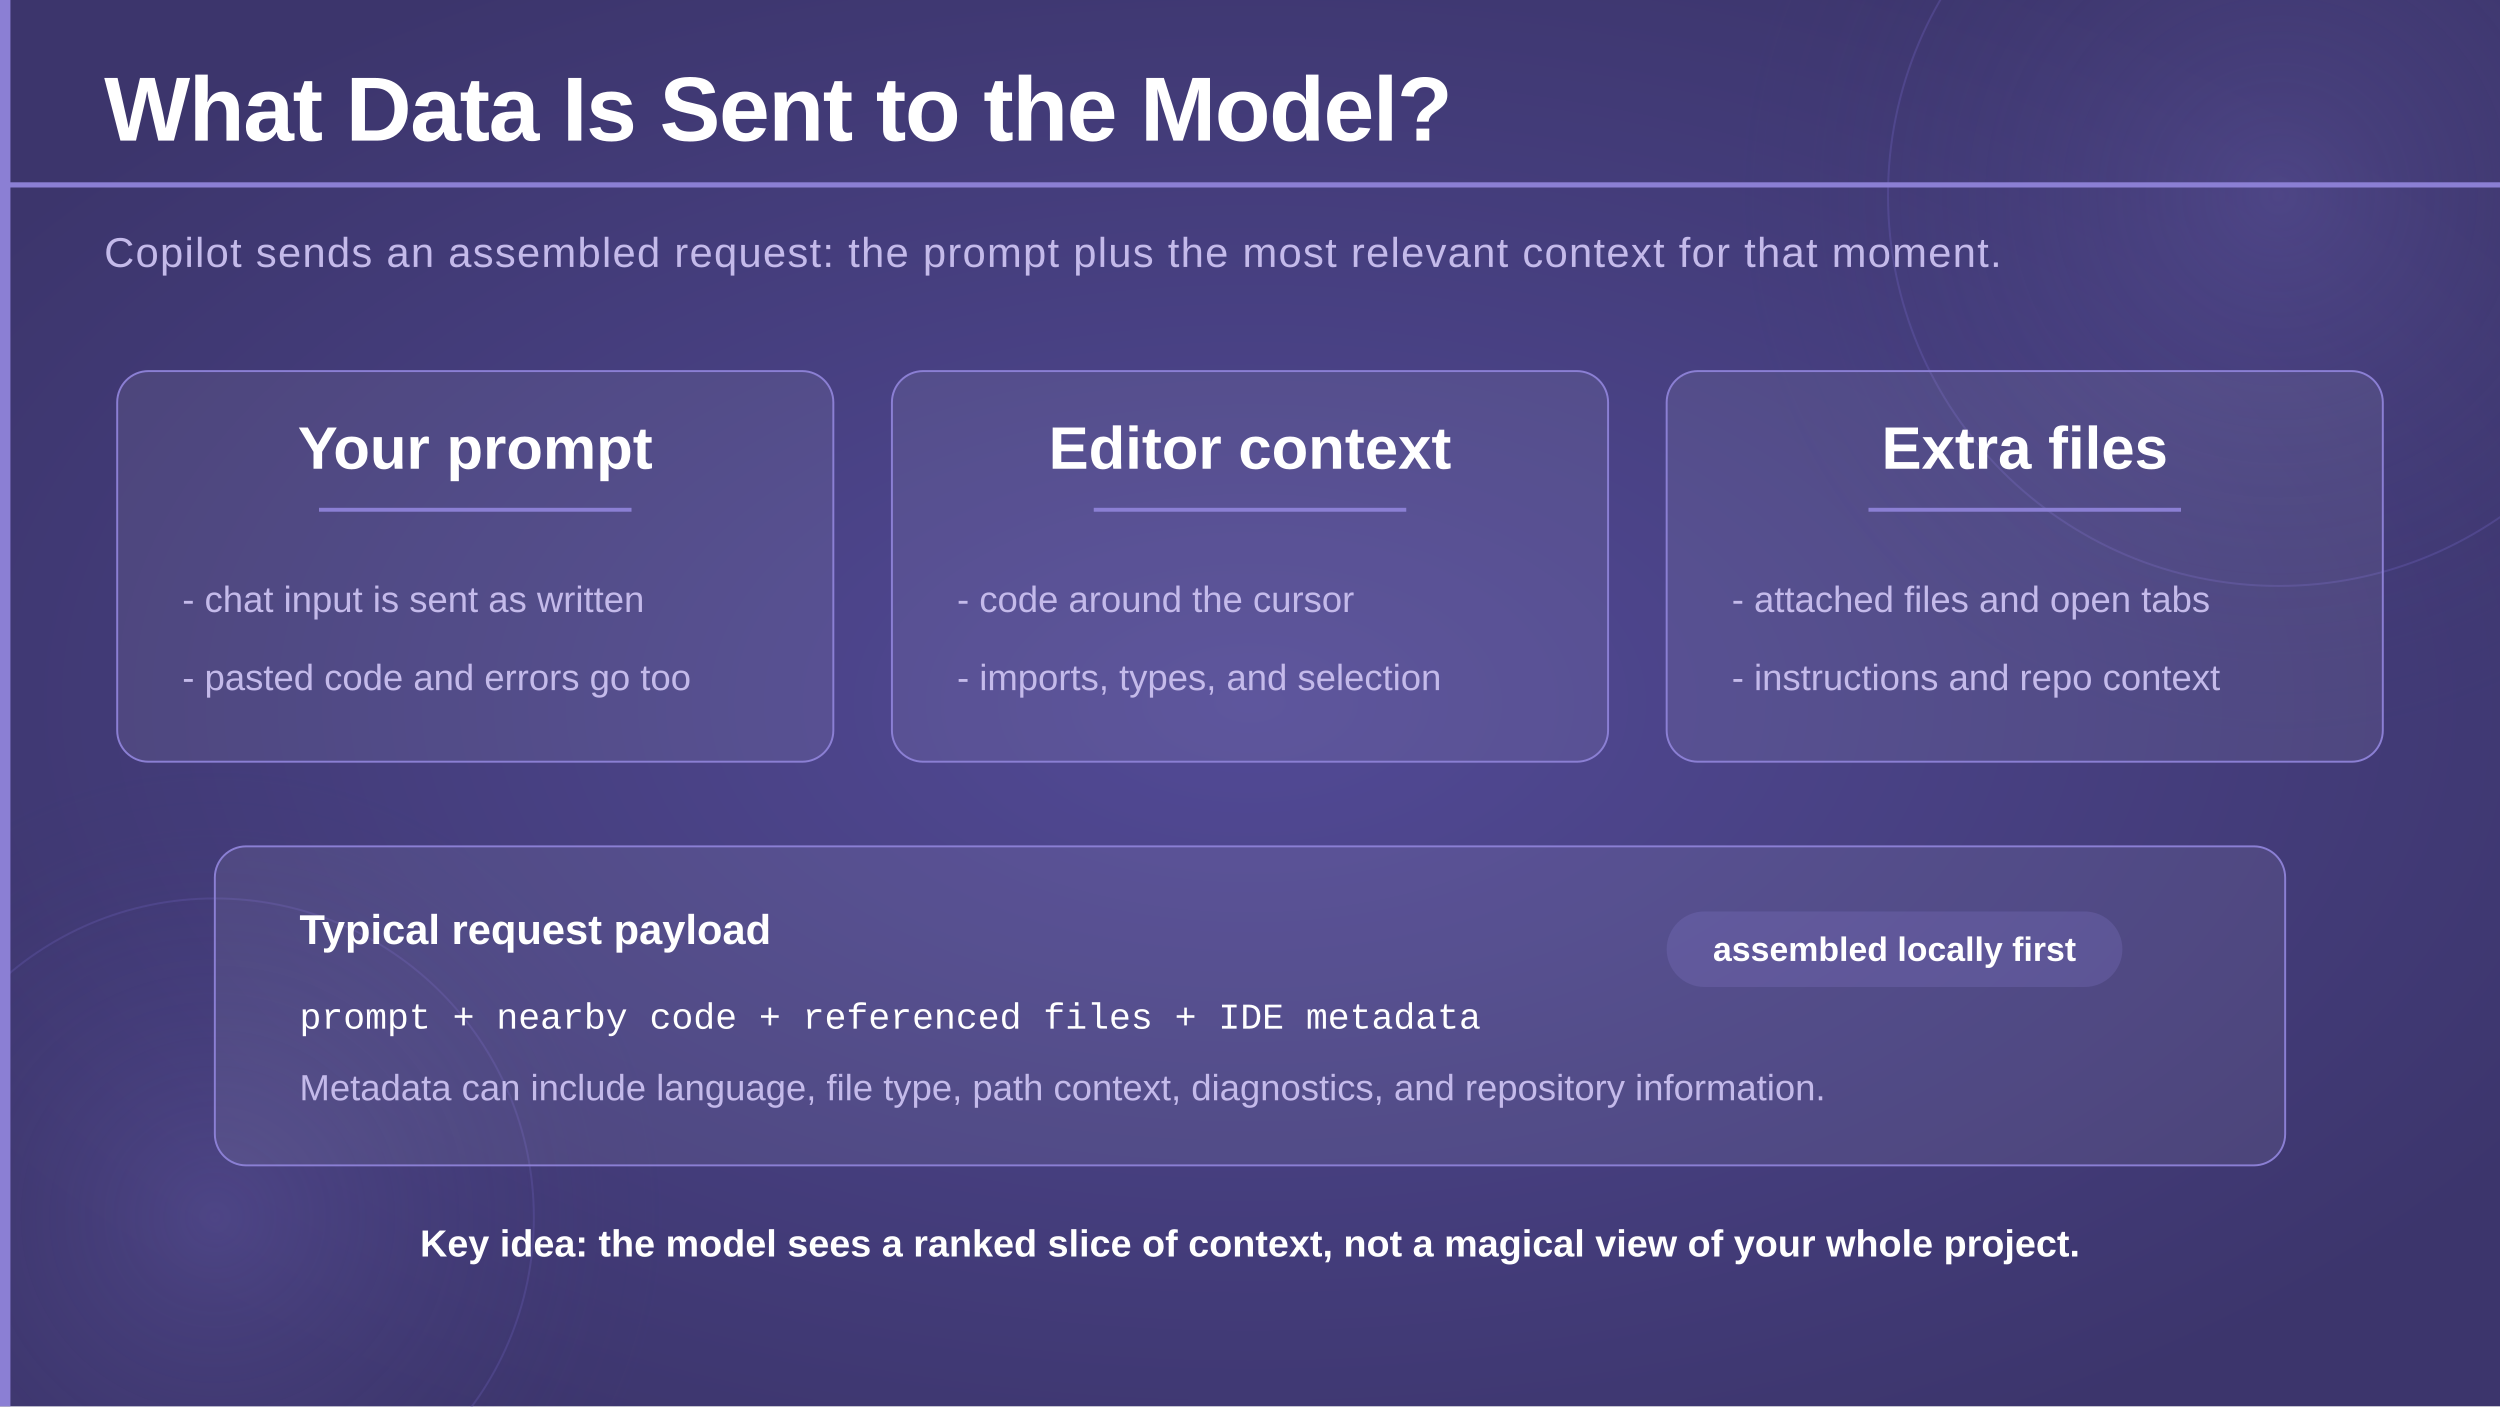
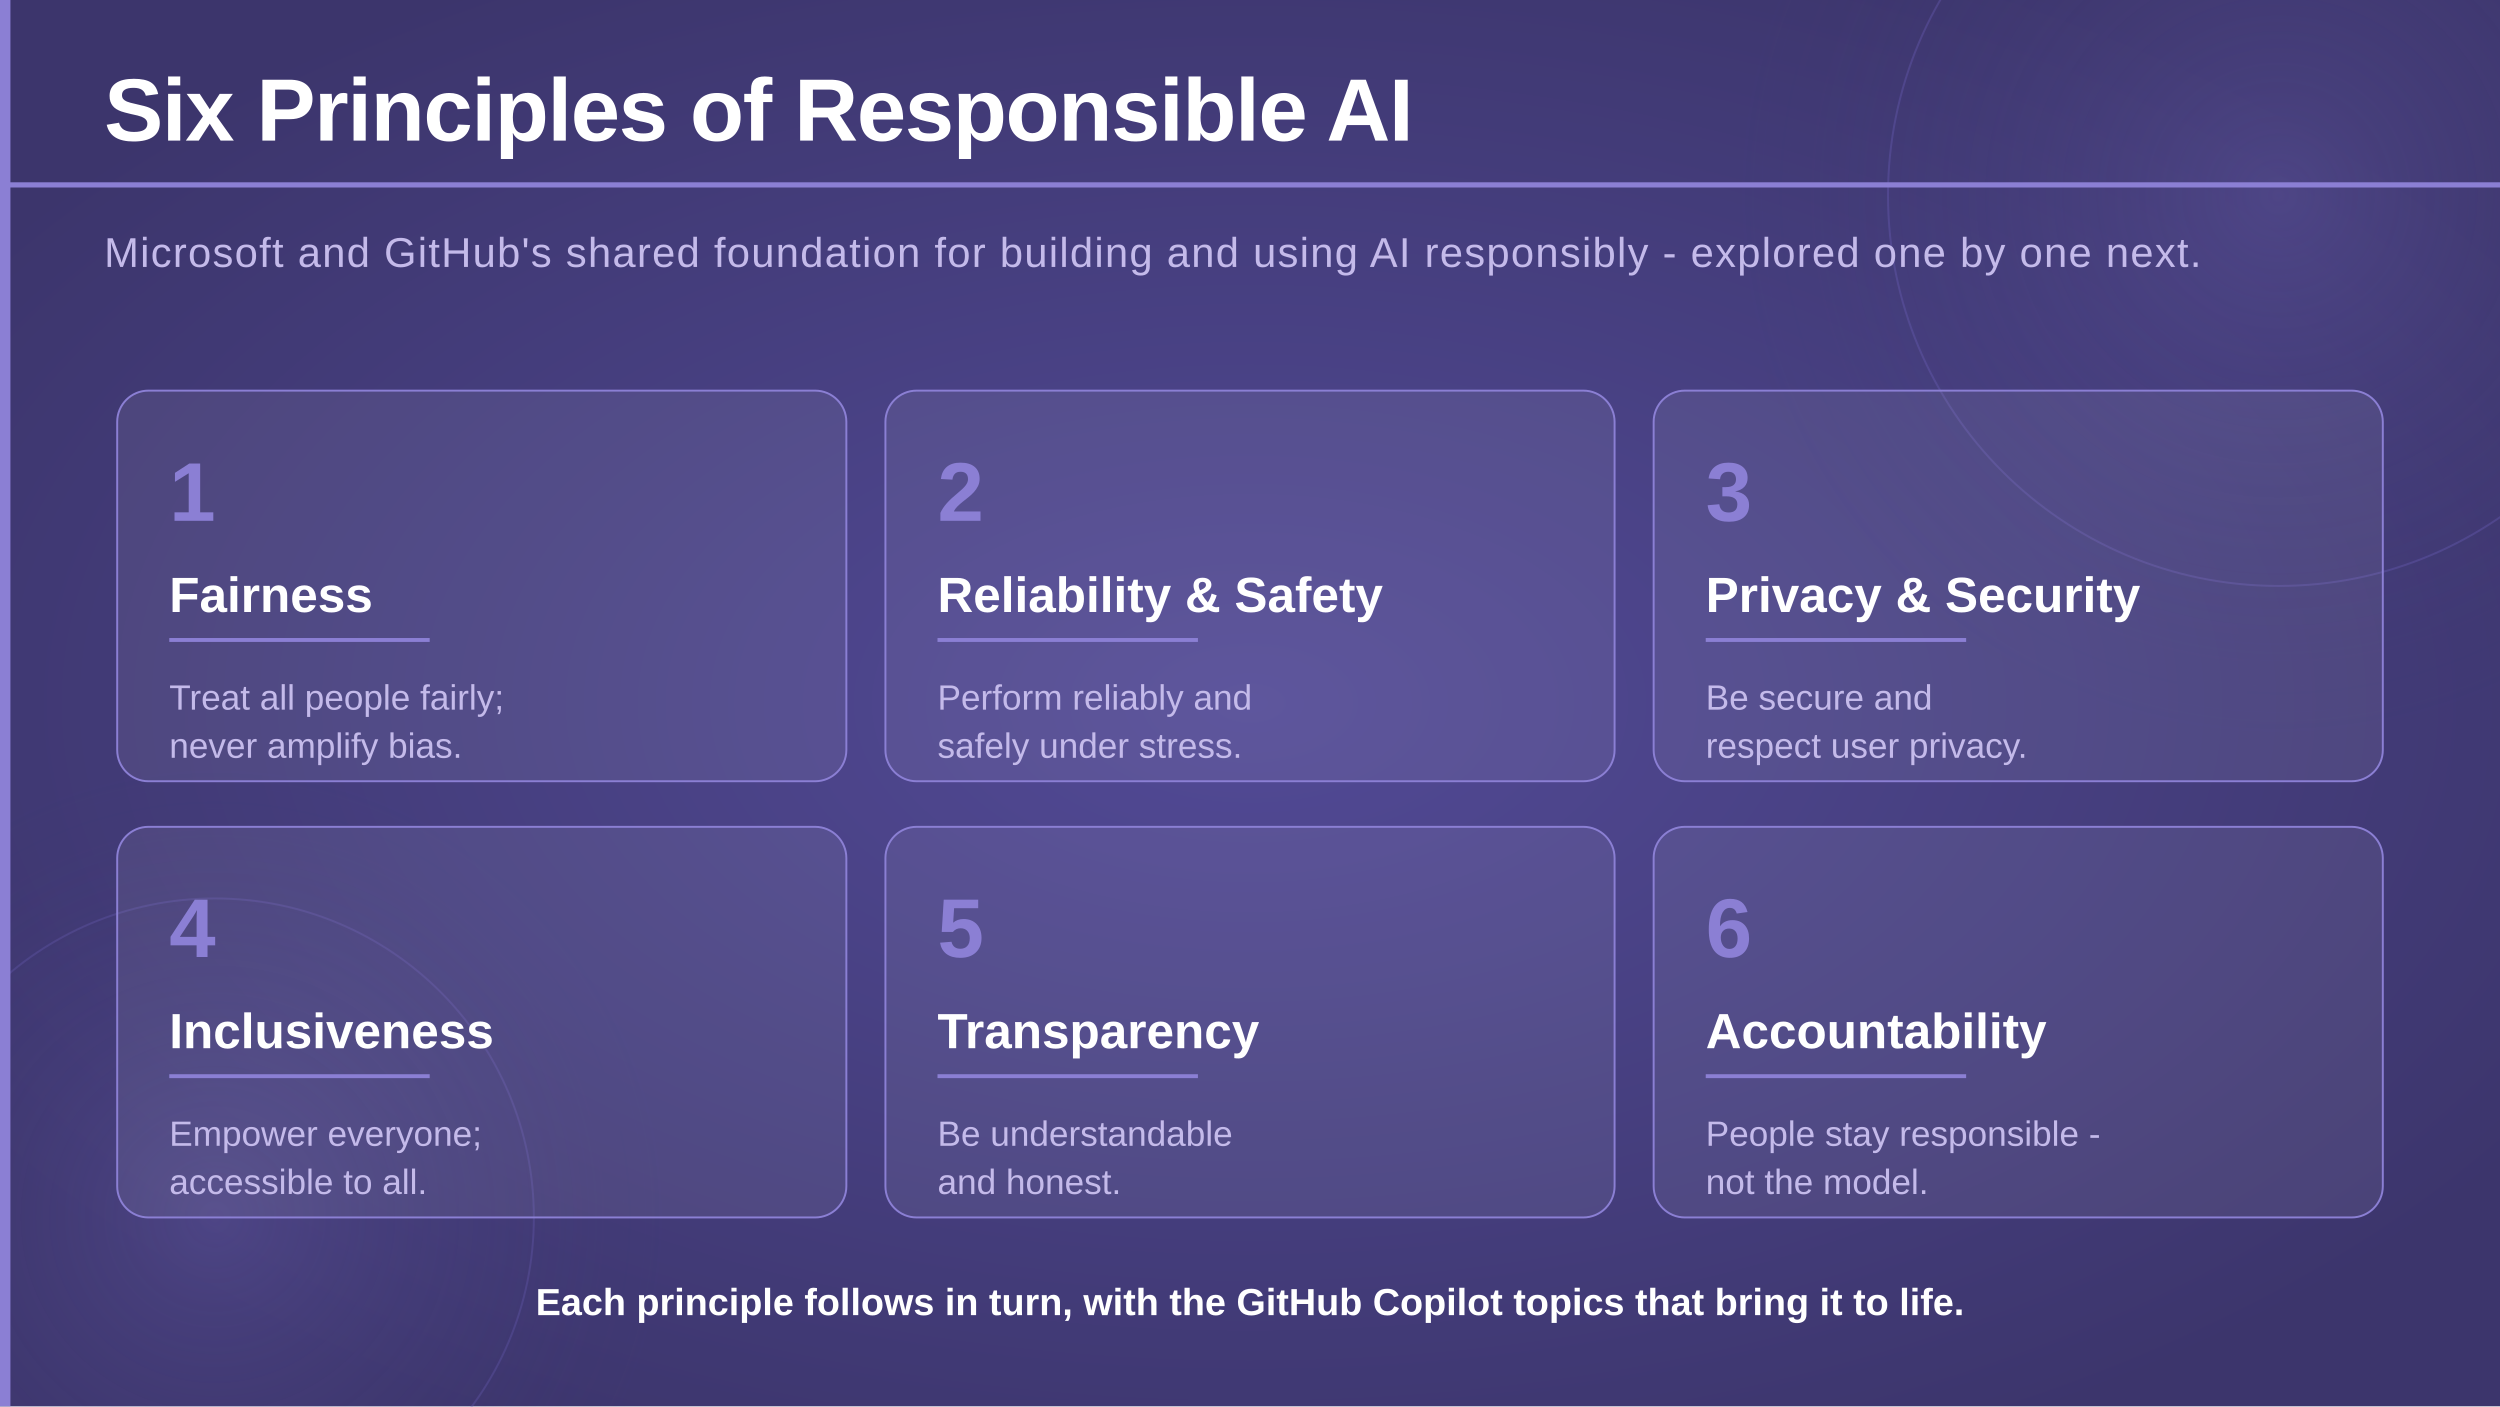
<svg xmlns="http://www.w3.org/2000/svg" viewBox="0 0 1920 1080" width="1920" height="1080">
  <defs>
    <radialGradient id="bgGlow" cx="50%" cy="50%" r="60%">
      <stop offset="0%" stop-color="#524a96" stop-opacity="1" />
      <stop offset="100%" stop-color="#3c356c" stop-opacity="1" />
    </radialGradient>
    <radialGradient id="circleGlow" cx="50%" cy="50%" r="50%">
      <stop offset="0%" stop-color="#7c70c8" stop-opacity="0.25" />
      <stop offset="100%" stop-color="#3c356c" stop-opacity="0" />
    </radialGradient>
  </defs>
  <rect width="1920" height="1080" fill="url(#bgGlow)" />
  <circle cx="1750" cy="150" r="420" fill="url(#circleGlow)" />
  <circle cx="1750" cy="150" r="300" fill="none" stroke="#6a5fb8" stroke-width="1.5" opacity="0.35" />
  <circle cx="165" cy="935" r="350" fill="url(#circleGlow)" />
  <circle cx="165" cy="935" r="245" fill="none" stroke="#6a5fb8" stroke-width="1.5" opacity="0.3" />
  <rect x="0" y="0" width="8" height="1080" fill="#8b7fd4" />
-   <text x="80" y="108" font-family="'Segoe UI', 'Helvetica Neue', Arial, sans-serif" font-size="70" font-weight="700" fill="#ffffff" letter-spacing="-1">What Data Is Sent to the Model?</text>
+   <text x="80" y="108" font-family="'Segoe UI', 'Helvetica Neue', Arial, sans-serif" font-size="68" font-weight="700" fill="#ffffff" letter-spacing="-1">Six Principles of Responsible AI</text>
  <rect x="0" y="140" width="1920" height="4" fill="#8b7fd4" />
  <text x="80" y="205" font-family="'Segoe UI', 'Helvetica Neue', Arial, sans-serif" font-size="32" font-weight="300" fill="#c4baea" letter-spacing="1">
-     Copilot sends an assembled request: the prompt plus the most relevant context for that moment.
+     Microsoft and GitHub's shared foundation for building and using AI responsibly - explored one by one next.
  </text>
-   <rect x="90" y="285" width="550" height="300" rx="24" fill="#ffffff" fill-opacity="0.07" stroke="#8b7fd4" stroke-width="1.5" />
-   <text x="365" y="360" text-anchor="middle" font-family="'Segoe UI', 'Helvetica Neue', Arial, sans-serif" font-size="46" font-weight="700" fill="#ffffff">Your prompt</text>
-   <rect x="245" y="390" width="240" height="3" fill="#8b7fd4" />
-   <text x="140" y="470" font-family="'Segoe UI', 'Helvetica Neue', Arial, sans-serif" font-size="28" font-weight="300" fill="#c4baea">- chat input is sent as written</text>
-   <text x="140" y="530" font-family="'Segoe UI', 'Helvetica Neue', Arial, sans-serif" font-size="28" font-weight="300" fill="#c4baea">- pasted code and errors go too</text>
-   <rect x="685" y="285" width="550" height="300" rx="24" fill="#ffffff" fill-opacity="0.07" stroke="#8b7fd4" stroke-width="1.5" />
-   <text x="960" y="360" text-anchor="middle" font-family="'Segoe UI', 'Helvetica Neue', Arial, sans-serif" font-size="46" font-weight="700" fill="#ffffff">Editor context</text>
-   <rect x="840" y="390" width="240" height="3" fill="#8b7fd4" />
-   <text x="735" y="470" font-family="'Segoe UI', 'Helvetica Neue', Arial, sans-serif" font-size="28" font-weight="300" fill="#c4baea">- code around the cursor</text>
-   <text x="735" y="530" font-family="'Segoe UI', 'Helvetica Neue', Arial, sans-serif" font-size="28" font-weight="300" fill="#c4baea">- imports, types, and selection</text>
-   <rect x="1280" y="285" width="550" height="300" rx="24" fill="#ffffff" fill-opacity="0.07" stroke="#8b7fd4" stroke-width="1.5" />
-   <text x="1555" y="360" text-anchor="middle" font-family="'Segoe UI', 'Helvetica Neue', Arial, sans-serif" font-size="46" font-weight="700" fill="#ffffff">Extra files</text>
-   <rect x="1435" y="390" width="240" height="3" fill="#8b7fd4" />
-   <text x="1330" y="470" font-family="'Segoe UI', 'Helvetica Neue', Arial, sans-serif" font-size="28" font-weight="300" fill="#c4baea">- attached files and open tabs</text>
-   <text x="1330" y="530" font-family="'Segoe UI', 'Helvetica Neue', Arial, sans-serif" font-size="28" font-weight="300" fill="#c4baea">- instructions and repo context</text>
-   <rect x="165" y="650" width="1590" height="245" rx="24" fill="#ffffff" fill-opacity="0.07" stroke="#8b7fd4" stroke-width="1.5" />
-   <text x="230" y="725" font-family="'Segoe UI', 'Helvetica Neue', Arial, sans-serif" font-size="32" font-weight="600" fill="#ffffff">Typical request payload</text>
-   <text x="230" y="790" font-family="'Consolas', 'Courier New', monospace" font-size="28" font-weight="400" fill="#ffffff">prompt + nearby code + referenced files + IDE metadata</text>
-   <text x="230" y="845" font-family="'Segoe UI', 'Helvetica Neue', Arial, sans-serif" font-size="28" font-weight="300" fill="#c4baea">Metadata can include language, file type, path context, diagnostics, and repository information.</text>
-   <rect x="1280" y="700" width="350" height="58" rx="29" fill="#8b7fd4" opacity="0.22" />
-   <text x="1455" y="738" text-anchor="middle" font-family="'Segoe UI', 'Helvetica Neue', Arial, sans-serif" font-size="26" font-weight="700" fill="#ffffff">assembled locally first</text>
-   <text x="960" y="965" text-anchor="middle" font-family="'Segoe UI', 'Helvetica Neue', Arial, sans-serif" font-size="29" font-weight="700" fill="#ffffff">Key idea: the model sees a ranked slice of context, not a magical view of your whole project.</text>
+   <rect x="90" y="300" width="560" height="300" rx="24" fill="#ffffff" fill-opacity="0.07" stroke="#8b7fd4" stroke-width="1.5" />
+   <text x="130" y="400" font-family="'Segoe UI', 'Helvetica Neue', Arial, sans-serif" font-size="64" font-weight="700" fill="#8b7fd4">1</text>
+   <text x="130" y="470" font-family="'Segoe UI', 'Helvetica Neue', Arial, sans-serif" font-size="38" font-weight="700" fill="#ffffff">Fairness</text>
+   <rect x="130" y="490" width="200" height="3" fill="#8b7fd4" />
+   <text x="130" y="545" font-family="'Segoe UI', 'Helvetica Neue', Arial, sans-serif" font-size="27" font-weight="300" fill="#c4baea">Treat all people fairly;</text>
+   <text x="130" y="582" font-family="'Segoe UI', 'Helvetica Neue', Arial, sans-serif" font-size="27" font-weight="300" fill="#c4baea">never amplify bias.</text>
+   <rect x="680" y="300" width="560" height="300" rx="24" fill="#ffffff" fill-opacity="0.07" stroke="#8b7fd4" stroke-width="1.5" />
+   <text x="720" y="400" font-family="'Segoe UI', 'Helvetica Neue', Arial, sans-serif" font-size="64" font-weight="700" fill="#8b7fd4">2</text>
+   <text x="720" y="470" font-family="'Segoe UI', 'Helvetica Neue', Arial, sans-serif" font-size="38" font-weight="700" fill="#ffffff">Reliability &amp; Safety</text>
+   <rect x="720" y="490" width="200" height="3" fill="#8b7fd4" />
+   <text x="720" y="545" font-family="'Segoe UI', 'Helvetica Neue', Arial, sans-serif" font-size="27" font-weight="300" fill="#c4baea">Perform reliably and</text>
+   <text x="720" y="582" font-family="'Segoe UI', 'Helvetica Neue', Arial, sans-serif" font-size="27" font-weight="300" fill="#c4baea">safely under stress.</text>
+   <rect x="1270" y="300" width="560" height="300" rx="24" fill="#ffffff" fill-opacity="0.07" stroke="#8b7fd4" stroke-width="1.5" />
+   <text x="1310" y="400" font-family="'Segoe UI', 'Helvetica Neue', Arial, sans-serif" font-size="64" font-weight="700" fill="#8b7fd4">3</text>
+   <text x="1310" y="470" font-family="'Segoe UI', 'Helvetica Neue', Arial, sans-serif" font-size="38" font-weight="700" fill="#ffffff">Privacy &amp; Security</text>
+   <rect x="1310" y="490" width="200" height="3" fill="#8b7fd4" />
+   <text x="1310" y="545" font-family="'Segoe UI', 'Helvetica Neue', Arial, sans-serif" font-size="27" font-weight="300" fill="#c4baea">Be secure and</text>
+   <text x="1310" y="582" font-family="'Segoe UI', 'Helvetica Neue', Arial, sans-serif" font-size="27" font-weight="300" fill="#c4baea">respect user privacy.</text>
+   <rect x="90" y="635" width="560" height="300" rx="24" fill="#ffffff" fill-opacity="0.07" stroke="#8b7fd4" stroke-width="1.5" />
+   <text x="130" y="735" font-family="'Segoe UI', 'Helvetica Neue', Arial, sans-serif" font-size="64" font-weight="700" fill="#8b7fd4">4</text>
+   <text x="130" y="805" font-family="'Segoe UI', 'Helvetica Neue', Arial, sans-serif" font-size="38" font-weight="700" fill="#ffffff">Inclusiveness</text>
+   <rect x="130" y="825" width="200" height="3" fill="#8b7fd4" />
+   <text x="130" y="880" font-family="'Segoe UI', 'Helvetica Neue', Arial, sans-serif" font-size="27" font-weight="300" fill="#c4baea">Empower everyone;</text>
+   <text x="130" y="917" font-family="'Segoe UI', 'Helvetica Neue', Arial, sans-serif" font-size="27" font-weight="300" fill="#c4baea">accessible to all.</text>
+   <rect x="680" y="635" width="560" height="300" rx="24" fill="#ffffff" fill-opacity="0.07" stroke="#8b7fd4" stroke-width="1.5" />
+   <text x="720" y="735" font-family="'Segoe UI', 'Helvetica Neue', Arial, sans-serif" font-size="64" font-weight="700" fill="#8b7fd4">5</text>
+   <text x="720" y="805" font-family="'Segoe UI', 'Helvetica Neue', Arial, sans-serif" font-size="38" font-weight="700" fill="#ffffff">Transparency</text>
+   <rect x="720" y="825" width="200" height="3" fill="#8b7fd4" />
+   <text x="720" y="880" font-family="'Segoe UI', 'Helvetica Neue', Arial, sans-serif" font-size="27" font-weight="300" fill="#c4baea">Be understandable</text>
+   <text x="720" y="917" font-family="'Segoe UI', 'Helvetica Neue', Arial, sans-serif" font-size="27" font-weight="300" fill="#c4baea">and honest.</text>
+   <rect x="1270" y="635" width="560" height="300" rx="24" fill="#ffffff" fill-opacity="0.07" stroke="#8b7fd4" stroke-width="1.5" />
+   <text x="1310" y="735" font-family="'Segoe UI', 'Helvetica Neue', Arial, sans-serif" font-size="64" font-weight="700" fill="#8b7fd4">6</text>
+   <text x="1310" y="805" font-family="'Segoe UI', 'Helvetica Neue', Arial, sans-serif" font-size="38" font-weight="700" fill="#ffffff">Accountability</text>
+   <rect x="1310" y="825" width="200" height="3" fill="#8b7fd4" />
+   <text x="1310" y="880" font-family="'Segoe UI', 'Helvetica Neue', Arial, sans-serif" font-size="27" font-weight="300" fill="#c4baea">People stay responsible -</text>
+   <text x="1310" y="917" font-family="'Segoe UI', 'Helvetica Neue', Arial, sans-serif" font-size="27" font-weight="300" fill="#c4baea">not the model.</text>
+   <text x="960" y="1010" text-anchor="middle" font-family="'Segoe UI', 'Helvetica Neue', Arial, sans-serif" font-size="29" font-weight="700" fill="#ffffff">Each principle follows in turn, with the GitHub Copilot topics that bring it to life.</text>
</svg>
